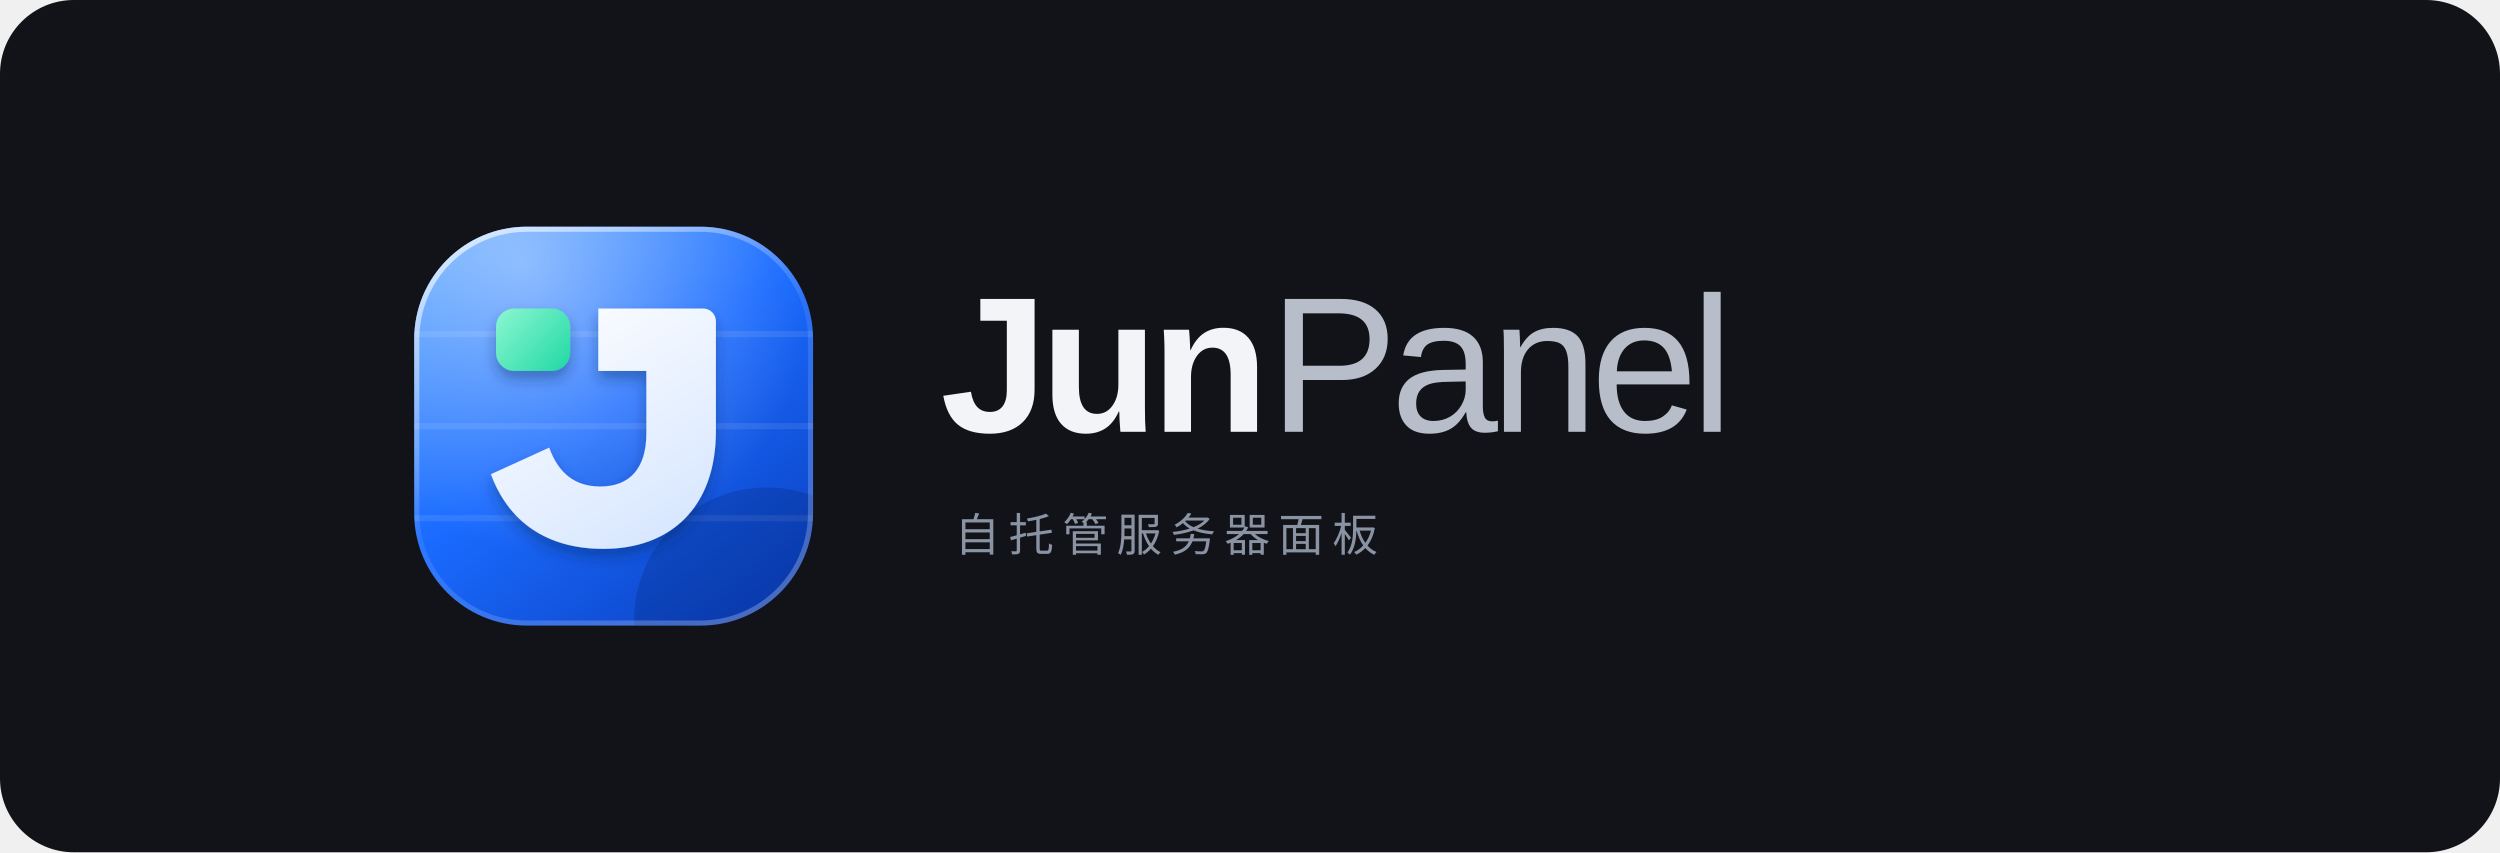
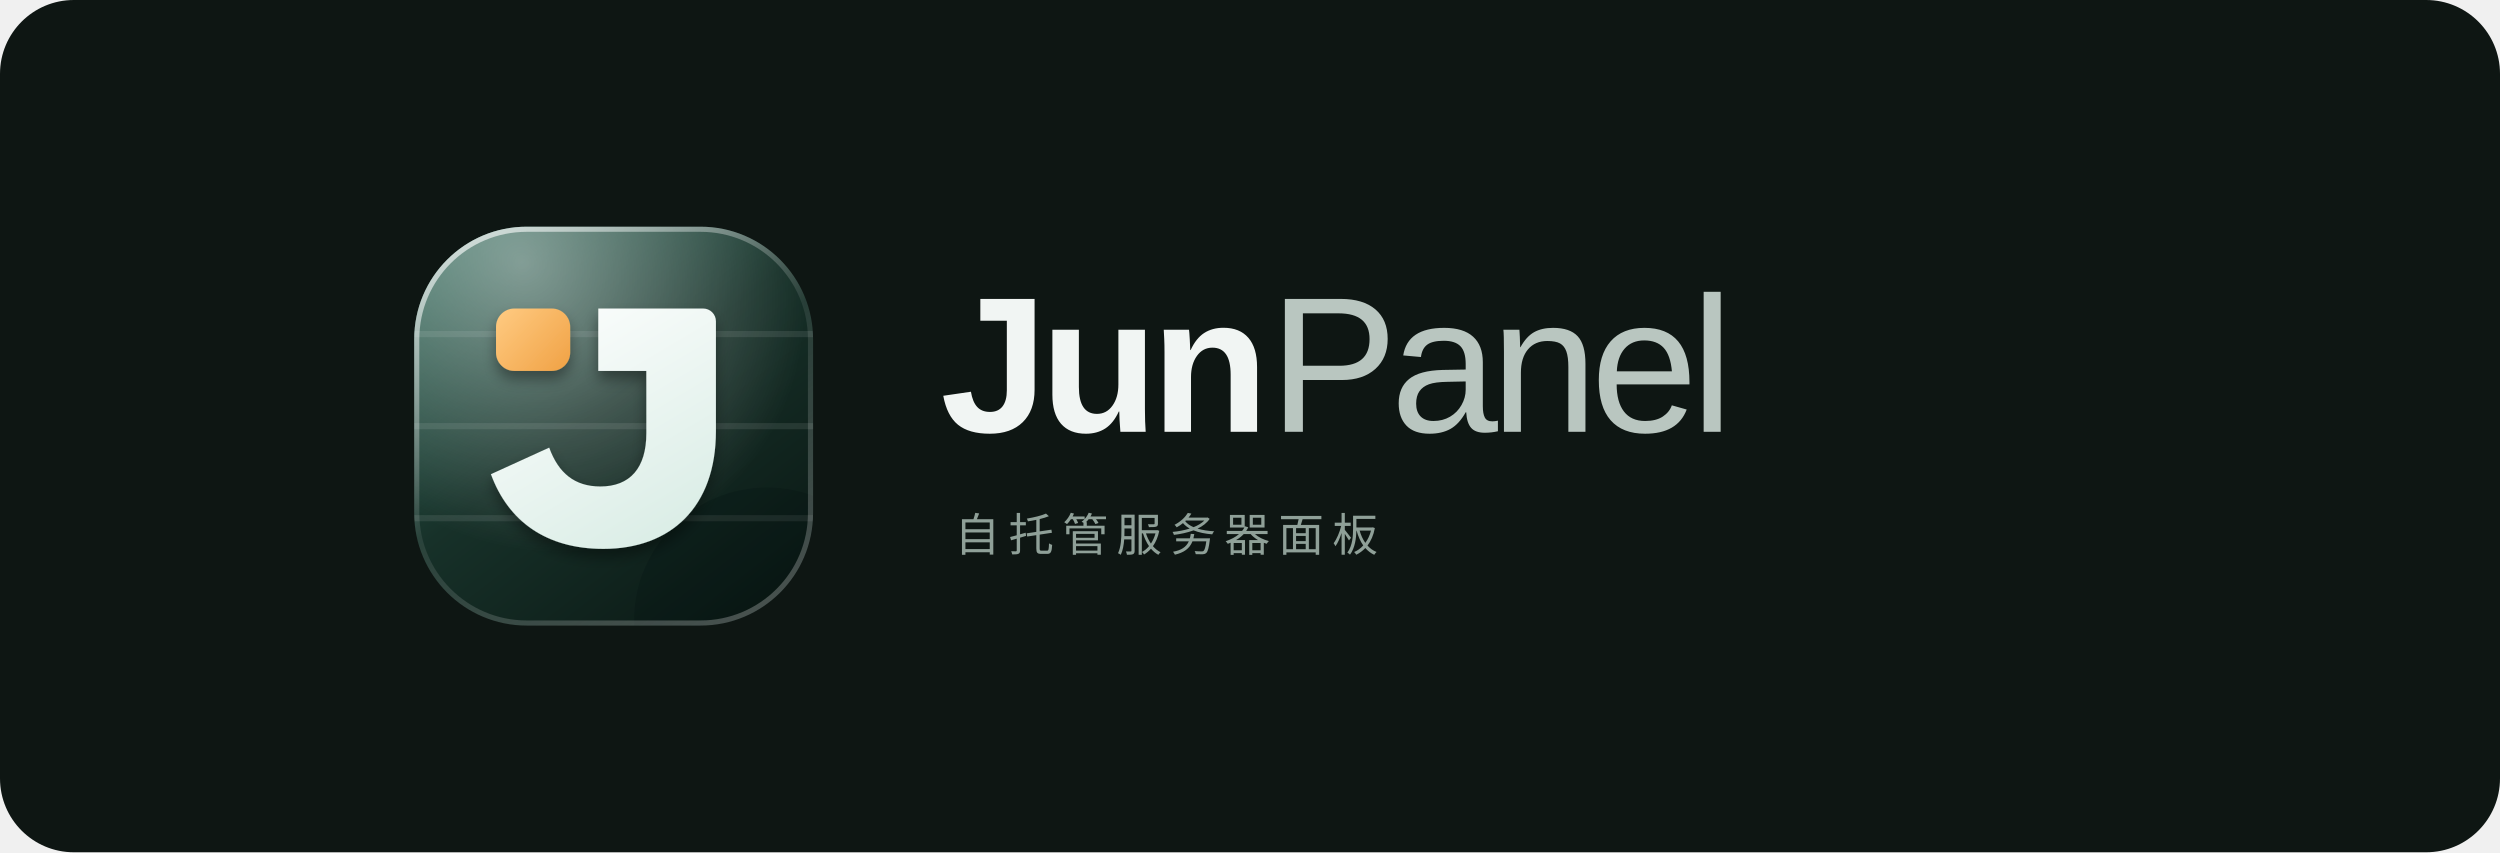
<svg xmlns="http://www.w3.org/2000/svg" width="880" height="300" viewBox="0 0 880 300">
-   <rect width="880" height="300" rx="26" fill="#111318" />
+   <rect width="880" height="300" rx="26" fill="#0e1613" />
  <svg x="144" y="78" width="144" height="144" viewBox="0 0 80 80" fill="none">
    <defs>
      <linearGradient id="jp-bg" x1="10" y1="2" x2="70" y2="80" gradientUnits="userSpaceOnUse">
-         <stop stop-color="#4C9BFF" />
-         <stop offset=".45" stop-color="#1A6BFF" />
-         <stop offset="1" stop-color="#0B3FBF" />
+         <stop stop-color="#2F6556" />
+         <stop offset=".45" stop-color="#173129" />
+         <stop offset="1" stop-color="#0A1713" />
      </linearGradient>
      <radialGradient id="jp-glow" cx="0" cy="0" r="1" gradientUnits="userSpaceOnUse" gradientTransform="translate(22 8) rotate(50) scale(60 52)">
        <stop stop-color="#FFFFFF" stop-opacity=".42" />
        <stop offset="1" stop-color="#FFFFFF" stop-opacity="0" />
      </radialGradient>
      <linearGradient id="jp-rim" x1="12" y1="2" x2="60" y2="80" gradientUnits="userSpaceOnUse">
        <stop stop-color="#FFFFFF" stop-opacity=".65" />
        <stop offset=".5" stop-color="#FFFFFF" stop-opacity=".08" />
        <stop offset="1" stop-color="#FFFFFF" stop-opacity=".25" />
      </linearGradient>
      <linearGradient id="jp-j" x1="22" y1="14" x2="54" y2="68" gradientUnits="userSpaceOnUse">
        <stop stop-color="#FFFFFF" />
-         <stop offset="1" stop-color="#D3E4FF" />
+         <stop offset="1" stop-color="#D6EBE3" />
      </linearGradient>
      <linearGradient id="jp-mint" x1="17" y1="17" x2="31" y2="30" gradientUnits="userSpaceOnUse">
-         <stop stop-color="#8CF7D0" />
-         <stop offset="1" stop-color="#1FD8A4" />
+         <stop stop-color="#FFCB82" />
+         <stop offset="1" stop-color="#F0A144" />
      </linearGradient>
      <filter id="jp-shadow" x="-20%" y="-20%" width="140%" height="150%">
-         <feDropShadow dx="0" dy="1.6" stdDeviation="1.4" flood-color="#04245E" flood-opacity=".38" />
+         <feDropShadow dx="0" dy="1.6" stdDeviation="1.4" flood-color="#03120E" flood-opacity=".38" />
      </filter>
      <clipPath id="jp-clip">
        <rect x="1" y="1" width="78" height="78" rx="22" />
      </clipPath>
    </defs>
    <rect x="1" y="1" width="78" height="78" rx="22" fill="url(#jp-bg)" />
    <g clip-path="url(#jp-clip)">
      <rect width="80" height="80" fill="url(#jp-glow)" />
      <g stroke="#FFFFFF" stroke-opacity=".09" stroke-width="1.2">
        <path d="M0 22H80M0 40H80M0 58H80" />
      </g>
-       <circle cx="70" cy="78" r="26" fill="#021E5C" fill-opacity=".22" />
+       <circle cx="70" cy="78" r="26" fill="#03120E" fill-opacity=".22" />
    </g>
    <rect x="1.5" y="1.5" width="77" height="77" rx="21.5" stroke="url(#jp-rim)" />
    <g filter="url(#jp-shadow)">
      <path d="M37 17H57.5A2.5 2.5 0 0 1 60 19.5V41C60 55.8 51.2 64 38 64C26.8 64 19.4 58.6 16 49.4L27.4 44.2C29.2 49.2 32.4 51.8 37.4 51.8C43.2 51.8 46.4 48.2 46.4 41.4V29.2H37V17Z" fill="url(#jp-j)" />
      <rect x="17" y="17" width="14.5" height="12.2" rx="3.6" fill="url(#jp-mint)" />
    </g>
  </svg>
-   <text x="331" y="152" fill="#F2F4F7" font-family="Segoe UI Variable,Segoe UI,Arial,sans-serif" font-size="68" font-weight="700" letter-spacing="-2.6">Jun<tspan fill="#B8BEC9" font-weight="400">Panel</tspan>
+   <text x="331" y="152" fill="#F1F5F3" font-family="Segoe UI Variable,Segoe UI,Arial,sans-serif" font-size="68" font-weight="700" letter-spacing="-2.6">Jun<tspan fill="#B9C6C0" font-weight="400">Panel</tspan>
  </text>
-   <text x="336" y="194" fill="#8A93A3" font-family="Microsoft YaHei,Segoe UI,sans-serif" font-size="16" letter-spacing="3">自托管服务器面板</text>
+   <text x="336" y="194" fill="#8FA098" font-family="Microsoft YaHei,Segoe UI,sans-serif" font-size="16" letter-spacing="3">自托管服务器面板</text>
</svg>
